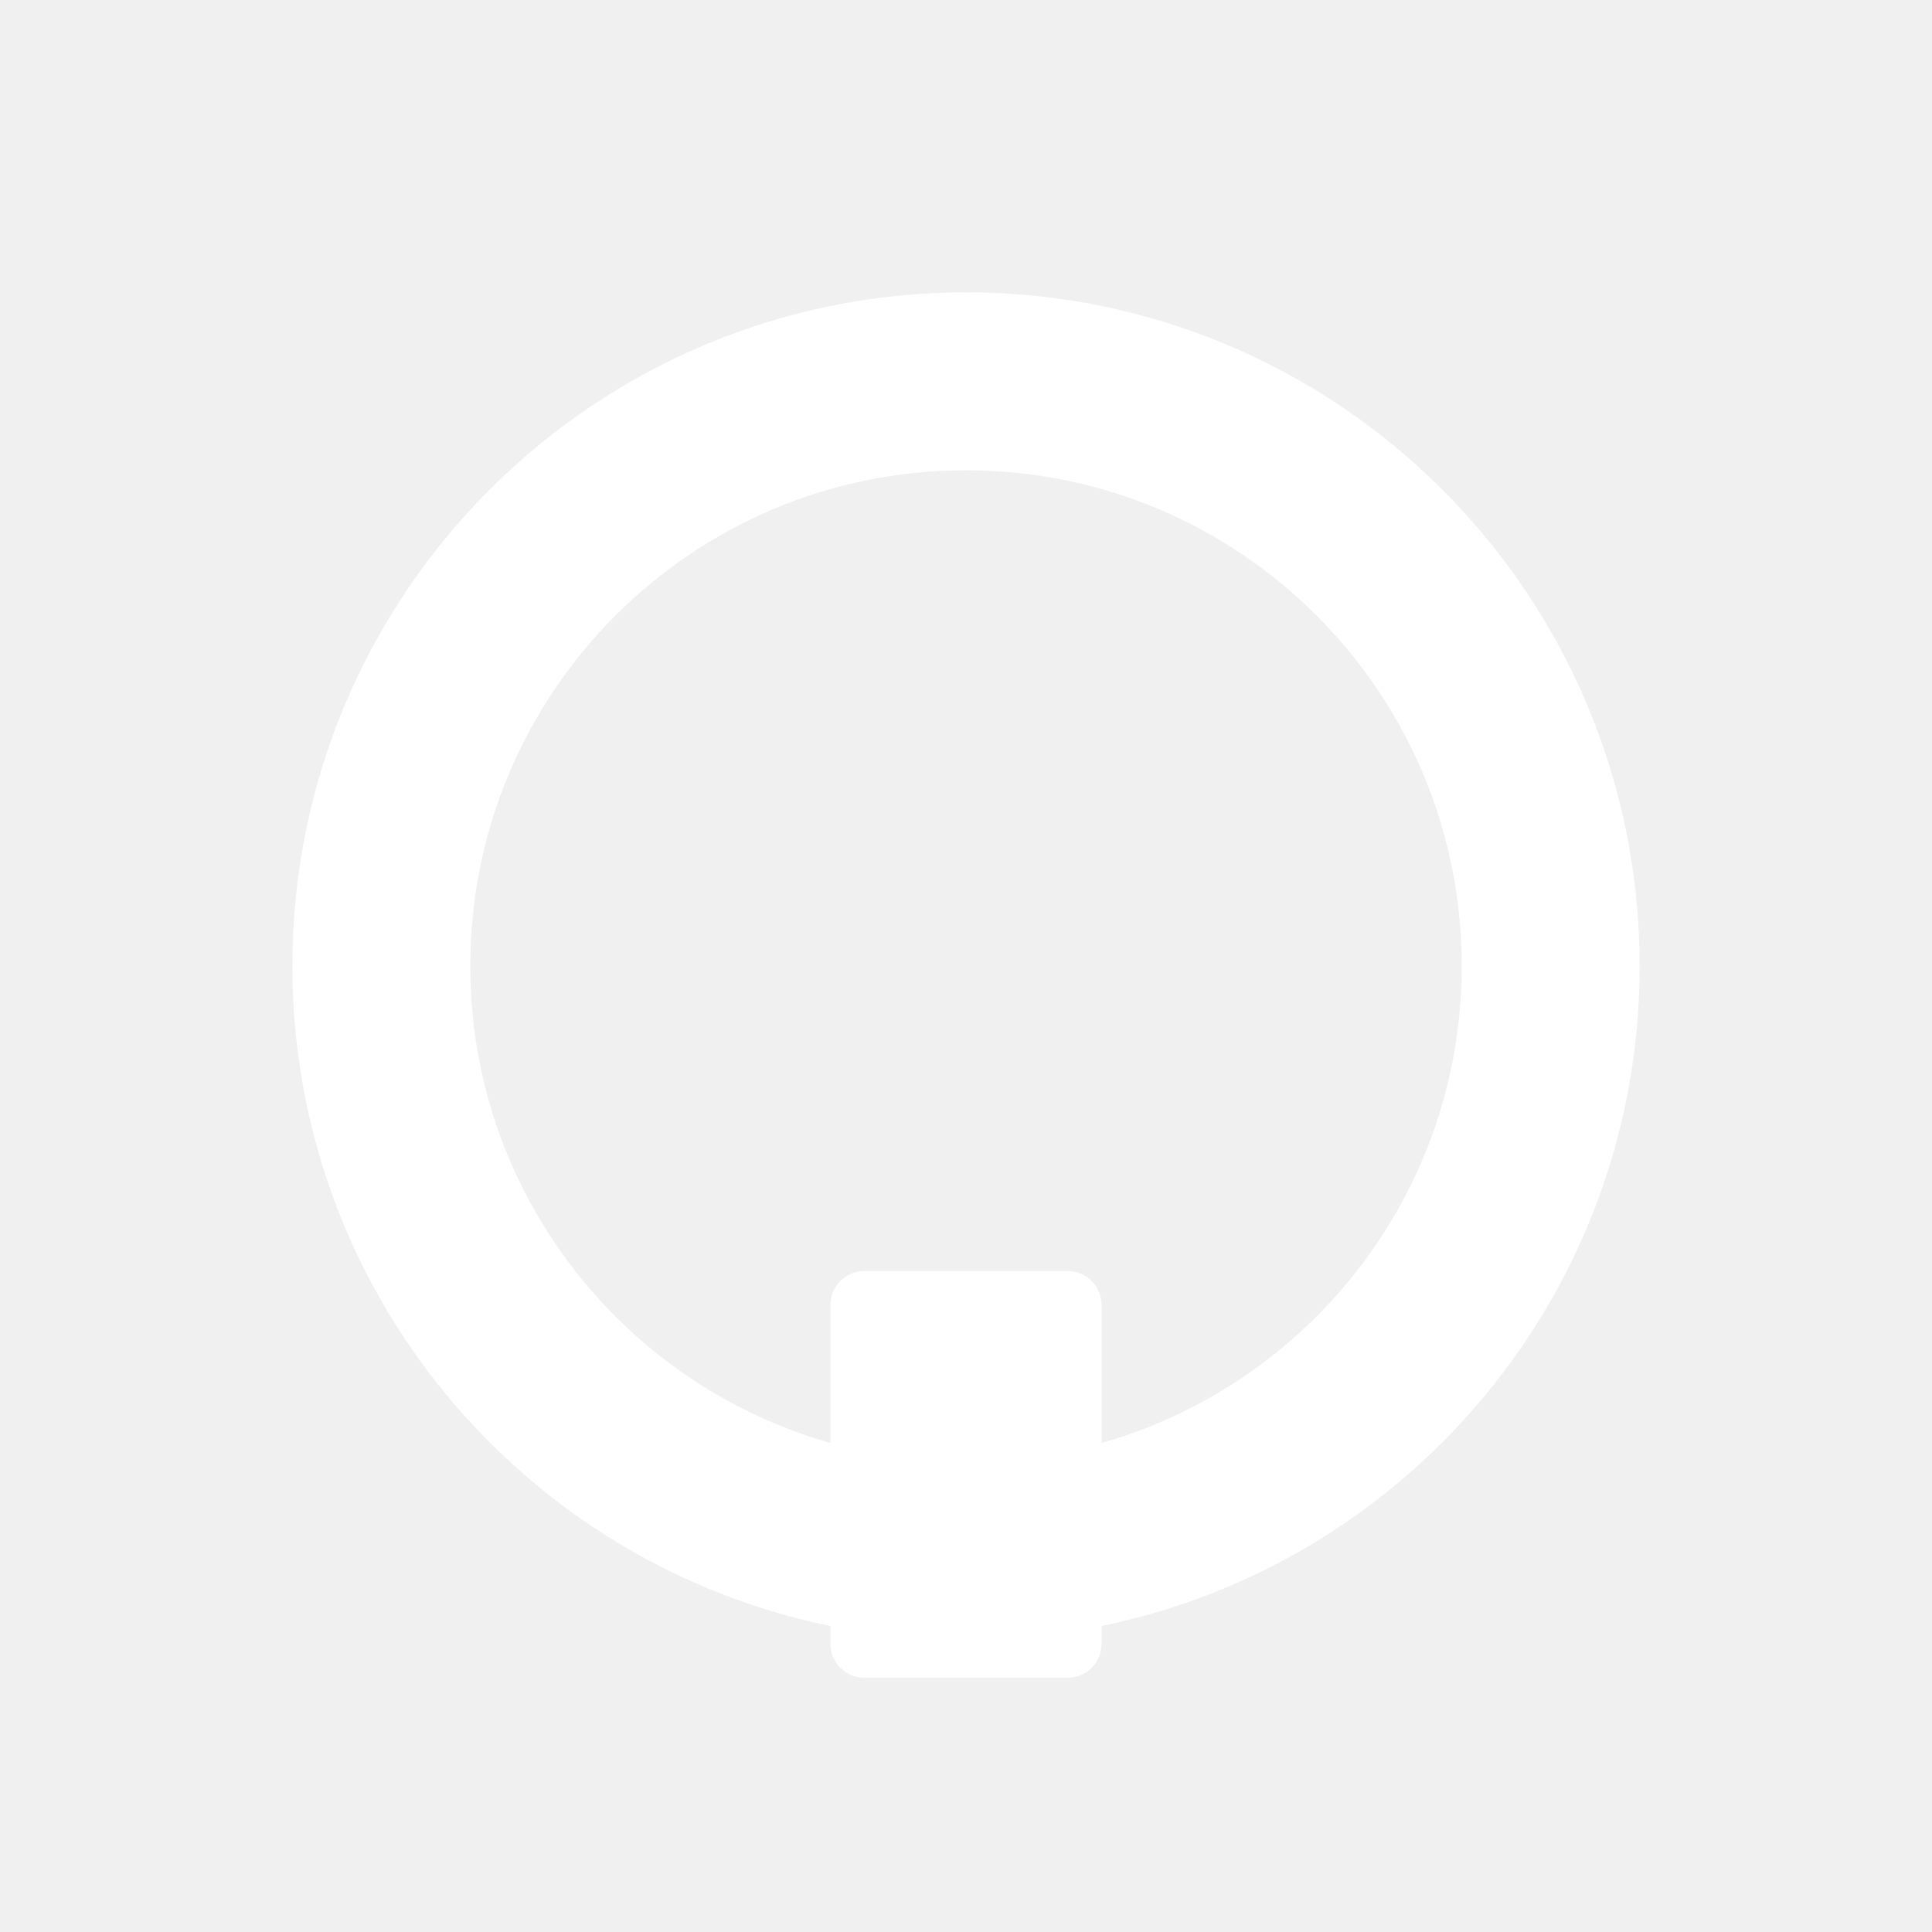
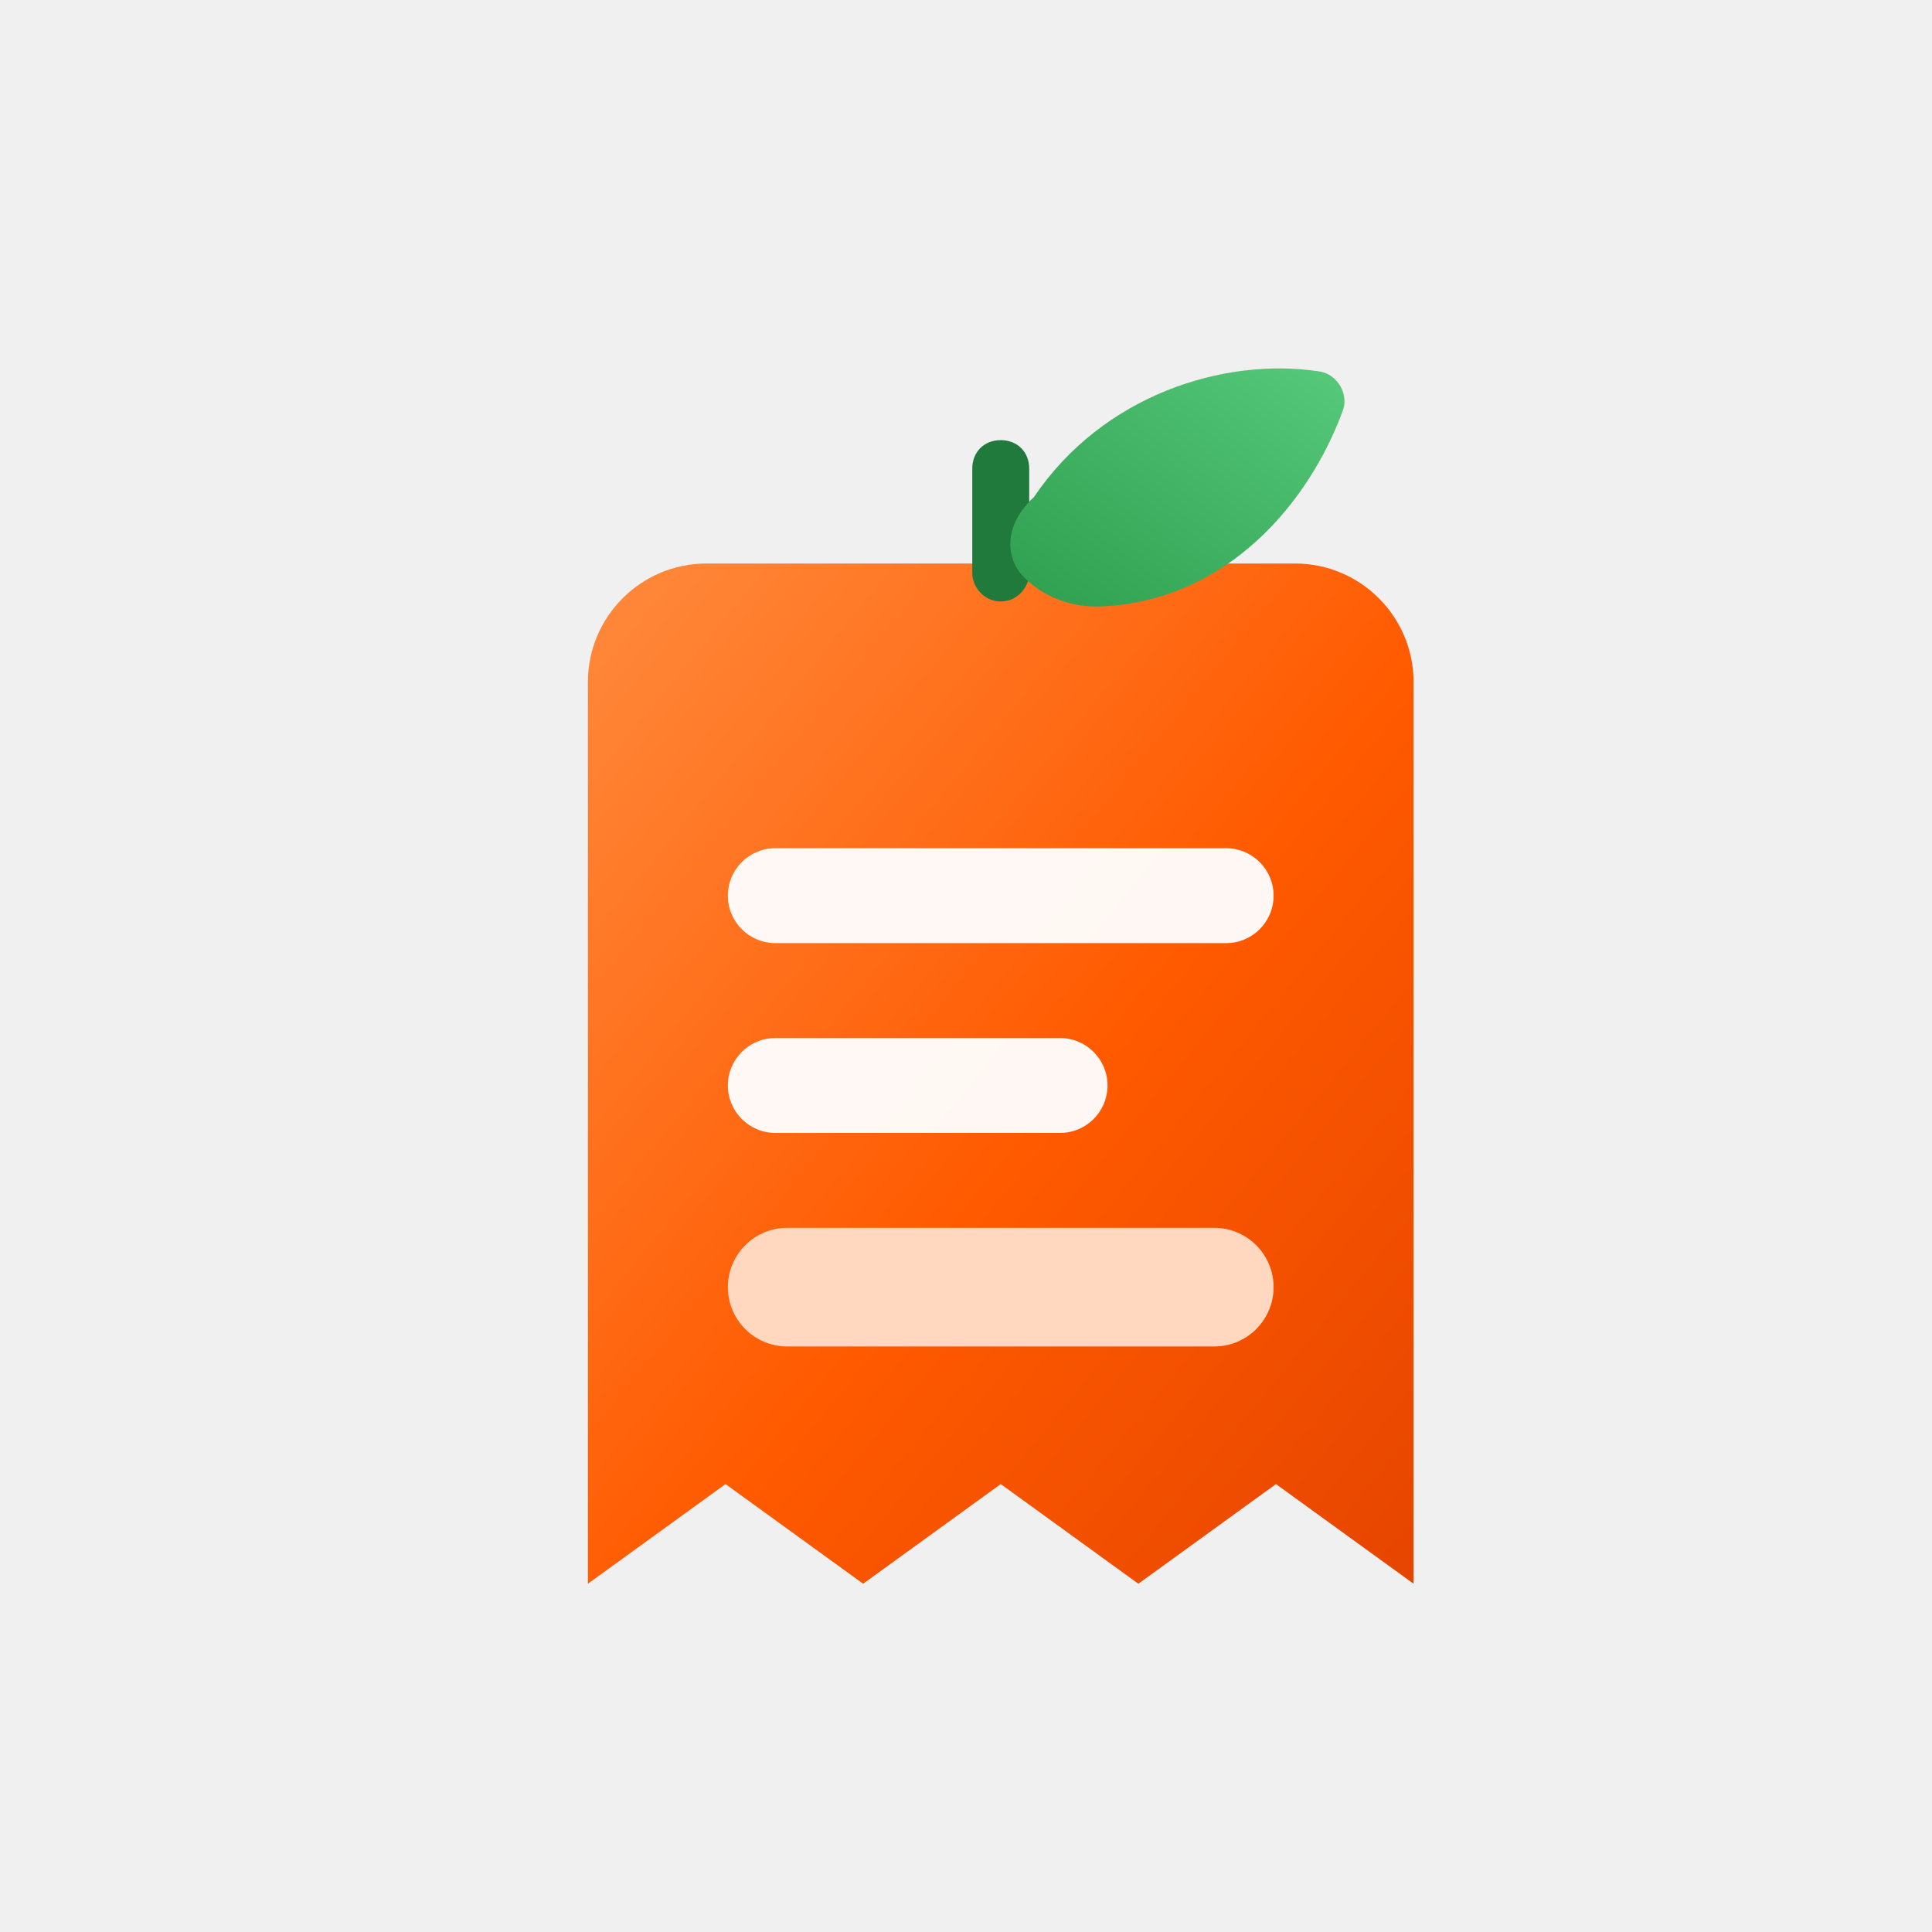
<svg xmlns="http://www.w3.org/2000/svg" width="456" height="456" viewBox="0 0 456 456">
-   <circle cx="228" cy="228" r="138" fill="none" stroke="#ffffff" stroke-width="42" />
-   <rect x="196" y="300" width="64" height="96" rx="8" fill="#ffffff" />
+   <defs>
+     <linearGradient id="oo-paper" x1="0" y1="0" x2="1" y2="1">
+       <stop offset="0" stop-color="#FF8A3D" />
+       <stop offset="0.55" stop-color="#FF5A00" />
+       <stop offset="1" stop-color="#E64500" />
+     </linearGradient>
+     <linearGradient id="oo-leaf" x1="0" y1="1" x2="1" y2="0">
+       <stop offset="0" stop-color="#2E9E4F" />
+       <stop offset="1" stop-color="#57C97A" />
+     </linearGradient>
+   </defs>
+   <g transform="translate(57 49) scale(5.6)">
+     <path fill="url(#oo-paper)" d="M20 15h24a5 5 0 0 1 5 5v38l-5.8-4.2L37.4 58l-5.8-4.2L25.8 58 20 53.8 14.2 58V20a5 5 0 0 1 5-5z" transform="translate(0.4 0)" />
+     <path fill="#1F7A3C" d="M32 16.6c-.7 0-1.2-.6-1.2-1.2V11c0-.7.5-1.2 1.2-1.2s1.2.5 1.2 1.2v4.4c0 .6-.5 1.2-1.2 1.2z" />
+     <path fill="url(#oo-leaf)" d="M33.4 12.2c2.9-4.3 8-5.9 12-5.3.8.1 1.3 1 1 1.7-1.4 3.8-4.8 7.9-10 8.2-1.4.1-2.6-.4-3.4-1.2-.9-.9-.8-2.3.4-3.4z" />
+     <rect x="20.5" y="27" width="23" height="4" rx="2" fill="#FFFFFF" opacity=".95" />
+     <rect x="20.5" y="35" width="16" height="4" rx="2" fill="#FFFFFF" opacity=".95" />
+     <rect x="20.5" y="43" width="23" height="5" rx="2.5" fill="#FFD8BF" />
+   </g>
</svg>
